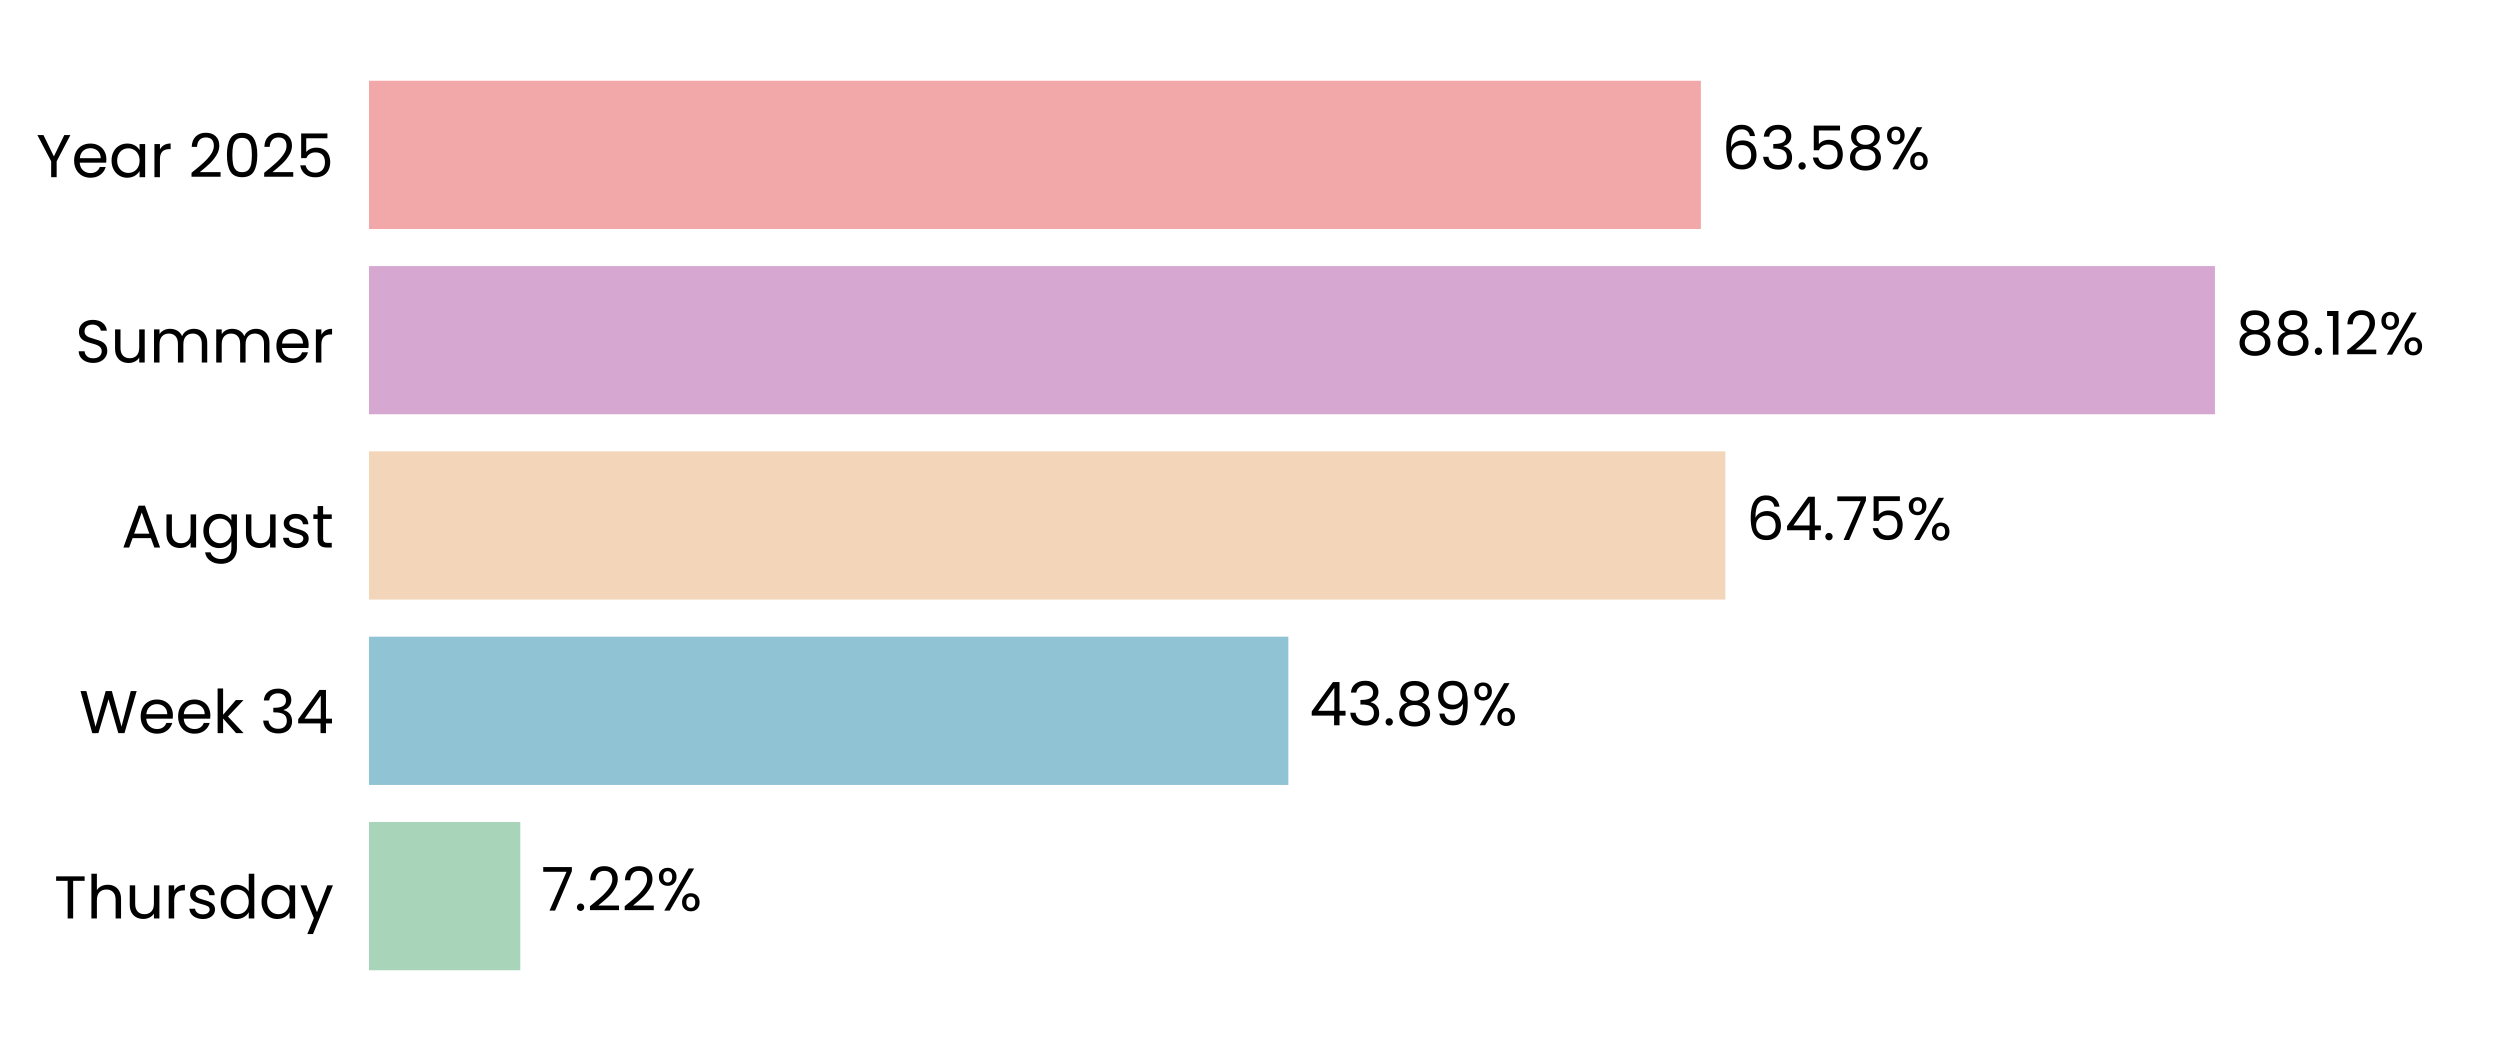
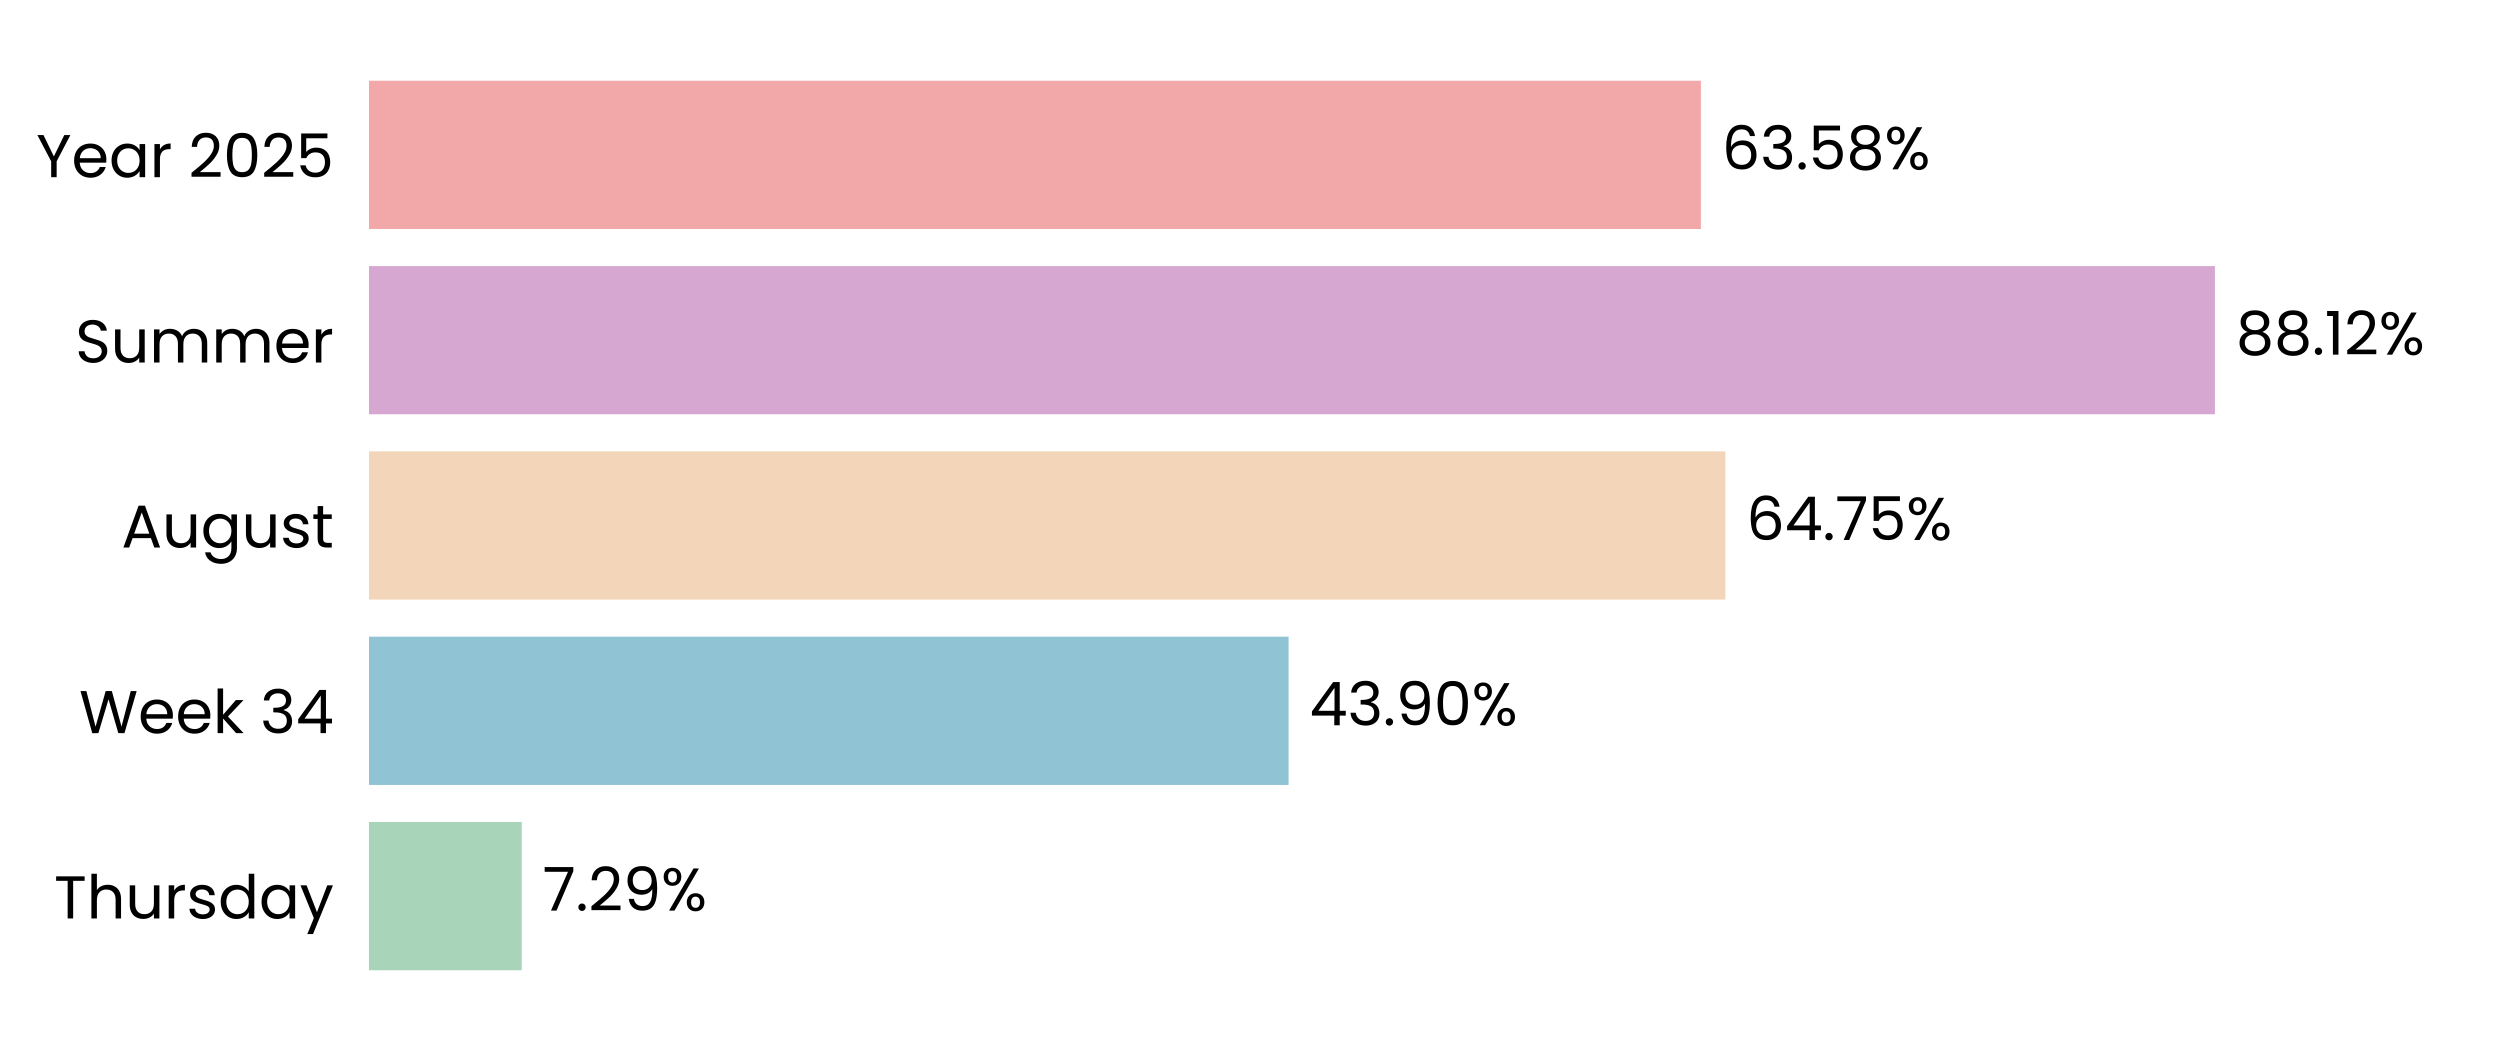
<svg xmlns="http://www.w3.org/2000/svg" xmlns:xlink="http://www.w3.org/1999/xlink" width="496.691pt" height="208.8pt" viewBox="0 0 496.691 208.8" version="1.1">
  <defs>
    <style type="text/css">*{stroke-linejoin: round; stroke-linecap: butt}</style>
  </defs>
  <g id="figure_1">
    <g id="patch_1">
      <path d="M 0 208.8  L 496.691 208.8  L 496.691 0  L 0 0  L 0 208.8  z " style="fill: none" />
    </g>
    <g id="axes_1">
      <g id="patch_2">
        <path d="M 73.311 201.6  L 489.491 201.6  L 489.491 7.2  L 73.311 7.2  L 73.311 201.6  z " style="fill: none" />
      </g>
      <g id="patch_3">
-         <path d="M 73.311 192.764  L 103.369 192.764  L 103.369 163.309  L 73.311 163.309  z " clip-path="url(#p326c6c3337)" style="fill: #a8d5ba" />
+         <path d="M 73.311 192.764  L 103.658 192.764  L 103.658 163.309  L 73.311 163.309  z " clip-path="url(#p67604dcd55)" style="fill: #a8d5ba" />
      </g>
      <g id="patch_4">
-         <path d="M 73.311 155.945  L 255.968 155.945  L 255.968 126.491  L 73.311 126.491  z " clip-path="url(#p326c6c3337)" style="fill: #90c3d4" />
+         <path d="M 73.311 155.945  L 256.009 155.945  L 256.009 126.491  L 73.311 126.491  z " clip-path="url(#p67604dcd55)" style="fill: #90c3d4" />
      </g>
      <g id="patch_5">
-         <path d="M 73.311 119.127  L 342.784 119.127  L 342.784 89.673  L 73.311 89.673  z " clip-path="url(#p326c6c3337)" style="fill: #f3d6ba" />
+         <path d="M 73.311 119.127  L 342.793 119.127  L 342.793 89.673  L 73.311 89.673  z " clip-path="url(#p67604dcd55)" style="fill: #f3d6ba" />
      </g>
      <g id="patch_6">
-         <path d="M 73.311 82.309  L 440.057 82.309  L 440.057 52.855  L 73.311 52.855  z " clip-path="url(#p326c6c3337)" style="fill: #d6a8d1" />
+         <path d="M 73.311 82.309  L 440.06 82.309  L 440.06 52.855  L 73.311 52.855  z " clip-path="url(#p67604dcd55)" style="fill: #d6a8d1" />
      </g>
      <g id="patch_7">
-         <path d="M 73.311 45.491  L 337.924 45.491  L 337.924 16.036  L 73.311 16.036  z " clip-path="url(#p326c6c3337)" style="fill: #f2a8a8" />
+         <path d="M 73.311 45.491  L 337.925 45.491  L 337.925 16.036  L 73.311 16.036  z " clip-path="url(#p67604dcd55)" style="fill: #f2a8a8" />
      </g>
      <g id="matplotlib.axis_1">
        <g id="ytick_1">
          <g id="text_1">
            <g transform="translate(10.74188 182.4764) scale(0.12 -0.12)">
              <defs>
                <path id="Poppins-Regular-54" d="M 3238 4461  L 3238 3987  L 2022 3987  L 2022 0  L 1440 0  L 1440 3987  L 218 3987  L 218 4461  L 3238 4461  z " transform="scale(0.015625)" />
                <path id="Poppins-Regular-68" d="M 2234 3571  Q 2630 3571 2950 3401  Q 3270 3232 3452 2893  Q 3635 2554 3635 2067  L 3635 0  L 3059 0  L 3059 1984  Q 3059 2509 2796 2787  Q 2534 3066 2080 3066  Q 1619 3066 1347 2778  Q 1075 2490 1075 1939  L 1075 0  L 493 0  L 493 4736  L 1075 4736  L 1075 3008  Q 1248 3277 1552 3424  Q 1856 3571 2234 3571  z " transform="scale(0.015625)" />
                <path id="Poppins-Regular-75" d="M 3603 3507  L 3603 0  L 3021 0  L 3021 518  Q 2854 250 2556 99  Q 2259 -51 1901 -51  Q 1491 -51 1164 118  Q 838 288 649 627  Q 461 966 461 1453  L 461 3507  L 1037 3507  L 1037 1530  Q 1037 1011 1299 732  Q 1562 454 2016 454  Q 2483 454 2752 742  Q 3021 1030 3021 1581  L 3021 3507  L 3603 3507  z " transform="scale(0.015625)" />
                <path id="Poppins-Regular-72" d="M 1075 2938  Q 1229 3238 1513 3404  Q 1798 3571 2208 3571  L 2208 2970  L 2054 2970  Q 1075 2970 1075 1907  L 1075 0  L 493 0  L 493 3507  L 1075 3507  L 1075 2938  z " transform="scale(0.015625)" />
                <path id="Poppins-Regular-73" d="M 1734 -58  Q 1331 -58 1011 80  Q 691 218 505 464  Q 320 710 301 1030  L 902 1030  Q 928 768 1149 601  Q 1370 435 1728 435  Q 2061 435 2253 582  Q 2445 730 2445 954  Q 2445 1184 2240 1296  Q 2035 1408 1606 1517  Q 1216 1619 969 1724  Q 723 1830 547 2038  Q 371 2246 371 2586  Q 371 2854 531 3078  Q 691 3302 985 3433  Q 1280 3565 1658 3565  Q 2240 3565 2598 3270  Q 2957 2976 2982 2464  L 2400 2464  Q 2381 2739 2179 2905  Q 1978 3072 1638 3072  Q 1325 3072 1139 2937  Q 954 2803 954 2586  Q 954 2413 1066 2301  Q 1178 2189 1347 2121  Q 1517 2054 1818 1971  Q 2195 1869 2432 1769  Q 2669 1670 2838 1472  Q 3008 1274 3014 954  Q 3014 666 2854 435  Q 2694 205 2403 73  Q 2112 -58 1734 -58  z " transform="scale(0.015625)" />
                <path id="Poppins-Regular-64" d="M 275 1766  Q 275 2304 492 2710  Q 710 3117 1091 3341  Q 1472 3565 1946 3565  Q 2355 3565 2707 3376  Q 3059 3187 3245 2880  L 3245 4736  L 3834 4736  L 3834 0  L 3245 0  L 3245 659  Q 3072 346 2733 144  Q 2394 -58 1939 -58  Q 1472 -58 1091 172  Q 710 403 492 819  Q 275 1235 275 1766  z M 3245 1760  Q 3245 2157 3085 2451  Q 2925 2746 2653 2902  Q 2381 3059 2054 3059  Q 1728 3059 1459 2905  Q 1190 2752 1030 2457  Q 870 2163 870 1766  Q 870 1363 1030 1065  Q 1190 768 1459 611  Q 1728 454 2054 454  Q 2381 454 2653 611  Q 2925 768 3085 1065  Q 3245 1363 3245 1760  z " transform="scale(0.015625)" />
                <path id="Poppins-Regular-61" d="M 275 1766  Q 275 2304 492 2710  Q 710 3117 1091 3341  Q 1472 3565 1939 3565  Q 2400 3565 2739 3366  Q 3078 3168 3245 2867  L 3245 3507  L 3834 3507  L 3834 0  L 3245 0  L 3245 653  Q 3072 346 2729 144  Q 2387 -58 1933 -58  Q 1466 -58 1088 172  Q 710 403 492 819  Q 275 1235 275 1766  z M 3245 1760  Q 3245 2157 3085 2451  Q 2925 2746 2653 2902  Q 2381 3059 2054 3059  Q 1728 3059 1459 2905  Q 1190 2752 1030 2457  Q 870 2163 870 1766  Q 870 1363 1030 1065  Q 1190 768 1459 611  Q 1728 454 2054 454  Q 2381 454 2653 611  Q 2925 768 3085 1065  Q 3245 1363 3245 1760  z " transform="scale(0.015625)" />
                <path id="Poppins-Regular-79" d="M 3514 3507  L 1402 -1651  L 800 -1651  L 1491 38  L 77 3507  L 723 3507  L 1824 666  L 2912 3507  L 3514 3507  z " transform="scale(0.015625)" />
              </defs>
              <use xlink:href="#Poppins-Regular-54" />
              <use xlink:href="#Poppins-Regular-68" transform="translate(54.09999 0)" />
              <use xlink:href="#Poppins-Regular-75" transform="translate(118.1 0)" />
              <use xlink:href="#Poppins-Regular-72" transform="translate(182.1 0)" />
              <use xlink:href="#Poppins-Regular-73" transform="translate(219.3999 0)" />
              <use xlink:href="#Poppins-Regular-64" transform="translate(271.5999 0)" />
              <use xlink:href="#Poppins-Regular-61" transform="translate(339.1999 0)" />
              <use xlink:href="#Poppins-Regular-79" transform="translate(406.7999 0)" />
            </g>
          </g>
        </g>
        <g id="ytick_2">
          <g id="text_2">
            <g transform="translate(15.71813 145.6582) scale(0.12 -0.12)">
              <defs>
                <path id="Poppins-Regular-57" d="M 6099 4461  L 4806 0  L 4154 0  L 3117 3590  L 2042 0  L 1395 -6  L 147 4461  L 768 4461  L 1741 678  L 2816 4461  L 3469 4461  L 4493 691  L 5472 4461  L 6099 4461  z " transform="scale(0.015625)" />
                <path id="Poppins-Regular-65" d="M 3693 1888  Q 3693 1722 3674 1536  L 870 1536  Q 902 1018 1225 726  Q 1549 435 2010 435  Q 2387 435 2640 611  Q 2893 787 2995 1082  L 3622 1082  Q 3482 576 3059 259  Q 2637 -58 2010 -58  Q 1510 -58 1116 166  Q 723 390 499 803  Q 275 1216 275 1760  Q 275 2304 492 2713  Q 710 3123 1104 3344  Q 1498 3565 2010 3565  Q 2509 3565 2893 3347  Q 3277 3130 3485 2749  Q 3693 2368 3693 1888  z M 3091 2010  Q 3091 2342 2944 2582  Q 2797 2822 2544 2947  Q 2291 3072 1984 3072  Q 1542 3072 1232 2790  Q 922 2509 877 2010  L 3091 2010  z " transform="scale(0.015625)" />
                <path id="Poppins-Regular-6b" d="M 2451 0  L 1075 1549  L 1075 0  L 493 0  L 493 4736  L 1075 4736  L 1075 1952  L 2426 3507  L 3238 3507  L 1587 1760  L 3245 0  L 2451 0  z " transform="scale(0.015625)" />
                <path id="Poppins-Regular-20" transform="scale(0.015625)" />
                <path id="Poppins-Regular-33" d="M 384 3462  Q 429 4051 838 4384  Q 1248 4717 1901 4717  Q 2336 4717 2653 4560  Q 2970 4403 3133 4134  Q 3296 3866 3296 3526  Q 3296 3130 3069 2842  Q 2842 2554 2477 2470  L 2477 2438  Q 2893 2336 3136 2035  Q 3379 1734 3379 1248  Q 3379 883 3212 592  Q 3046 301 2713 134  Q 2381 -32 1914 -32  Q 1235 -32 800 323  Q 365 678 314 1331  L 877 1331  Q 922 947 1190 704  Q 1459 461 1907 461  Q 2355 461 2588 694  Q 2822 928 2822 1299  Q 2822 1779 2502 1990  Q 2182 2202 1536 2202  L 1389 2202  L 1389 2688  L 1542 2688  Q 2131 2694 2432 2883  Q 2733 3072 2733 3469  Q 2733 3808 2512 4013  Q 2291 4218 1882 4218  Q 1485 4218 1241 4013  Q 998 3808 954 3462  L 384 3462  z " transform="scale(0.015625)" />
                <path id="Poppins-Regular-34" d="M 256 1030  L 256 1472  L 2502 4582  L 3200 4582  L 3200 1536  L 3840 1536  L 3840 1030  L 3200 1030  L 3200 0  L 2624 0  L 2624 1030  L 256 1030  z M 2650 3974  L 928 1536  L 2650 1536  L 2650 3974  z " transform="scale(0.015625)" />
              </defs>
              <use xlink:href="#Poppins-Regular-57" />
              <use xlink:href="#Poppins-Regular-65" transform="translate(97.59999 0)" />
              <use xlink:href="#Poppins-Regular-65" transform="translate(159.6 0)" />
              <use xlink:href="#Poppins-Regular-6b" transform="translate(221.6 0)" />
              <use xlink:href="#Poppins-Regular-20" transform="translate(273.0999 0)" />
              <use xlink:href="#Poppins-Regular-33" transform="translate(299.7999 0)" />
              <use xlink:href="#Poppins-Regular-34" transform="translate(358.6999 0)" />
            </g>
          </g>
        </g>
        <g id="ytick_3">
          <g id="text_3">
            <g transform="translate(24.11812 108.78) scale(0.12 -0.12)">
              <defs>
                <path id="Poppins-Regular-41" d="M 3130 992  L 1184 992  L 826 0  L 211 0  L 1824 4435  L 2496 4435  L 4102 0  L 3488 0  L 3130 992  z M 2963 1466  L 2157 3718  L 1350 1466  L 2963 1466  z " transform="scale(0.015625)" />
                <path id="Poppins-Regular-67" d="M 1939 3565  Q 2394 3565 2736 3366  Q 3078 3168 3245 2867  L 3245 3507  L 3834 3507  L 3834 -77  Q 3834 -557 3629 -931  Q 3424 -1306 3043 -1517  Q 2662 -1728 2157 -1728  Q 1466 -1728 1005 -1401  Q 544 -1075 461 -512  L 1037 -512  Q 1133 -832 1433 -1027  Q 1734 -1222 2157 -1222  Q 2637 -1222 2941 -921  Q 3245 -621 3245 -77  L 3245 659  Q 3072 352 2733 147  Q 2394 -58 1939 -58  Q 1472 -58 1091 172  Q 710 403 492 819  Q 275 1235 275 1766  Q 275 2304 492 2710  Q 710 3117 1091 3341  Q 1472 3565 1939 3565  z M 3245 1760  Q 3245 2157 3085 2451  Q 2925 2746 2653 2902  Q 2381 3059 2054 3059  Q 1728 3059 1459 2905  Q 1190 2752 1030 2457  Q 870 2163 870 1766  Q 870 1363 1030 1065  Q 1190 768 1459 611  Q 1728 454 2054 454  Q 2381 454 2653 611  Q 2925 768 3085 1065  Q 3245 1363 3245 1760  z " transform="scale(0.015625)" />
                <path id="Poppins-Regular-74" d="M 1203 3027  L 1203 960  Q 1203 704 1312 598  Q 1421 493 1690 493  L 2118 493  L 2118 0  L 1594 0  Q 1107 0 864 224  Q 621 448 621 960  L 621 3027  L 166 3027  L 166 3507  L 621 3507  L 621 4390  L 1203 4390  L 1203 3507  L 2118 3507  L 2118 3027  L 1203 3027  z " transform="scale(0.015625)" />
              </defs>
              <use xlink:href="#Poppins-Regular-41" />
              <use xlink:href="#Poppins-Regular-75" transform="translate(67.39999 0)" />
              <use xlink:href="#Poppins-Regular-67" transform="translate(131.4 0)" />
              <use xlink:href="#Poppins-Regular-75" transform="translate(199 0)" />
              <use xlink:href="#Poppins-Regular-73" transform="translate(263 0)" />
              <use xlink:href="#Poppins-Regular-74" transform="translate(315.2 0)" />
            </g>
          </g>
        </g>
        <g id="ytick_4">
          <g id="text_4">
            <g transform="translate(14.95125 72.02182) scale(0.12 -0.12)">
              <defs>
                <path id="Poppins-Regular-53" d="M 1907 -45  Q 1466 -45 1117 112  Q 768 269 569 547  Q 371 826 365 1190  L 986 1190  Q 1018 877 1245 662  Q 1472 448 1907 448  Q 2323 448 2563 656  Q 2803 864 2803 1190  Q 2803 1446 2662 1606  Q 2522 1766 2310 1849  Q 2099 1933 1741 2029  Q 1299 2144 1033 2259  Q 768 2374 579 2620  Q 390 2867 390 3283  Q 390 3648 576 3929  Q 762 4211 1098 4364  Q 1434 4518 1869 4518  Q 2496 4518 2896 4204  Q 3296 3891 3347 3373  L 2707 3373  Q 2675 3629 2438 3824  Q 2202 4019 1811 4019  Q 1446 4019 1216 3830  Q 986 3642 986 3302  Q 986 3059 1123 2905  Q 1261 2752 1462 2672  Q 1664 2592 2029 2490  Q 2470 2368 2739 2249  Q 3008 2131 3200 1884  Q 3392 1638 3392 1216  Q 3392 890 3219 602  Q 3046 314 2707 134  Q 2368 -45 1907 -45  z " transform="scale(0.015625)" />
                <path id="Poppins-Regular-6d" d="M 4710 3571  Q 5120 3571 5440 3401  Q 5760 3232 5945 2893  Q 6131 2554 6131 2067  L 6131 0  L 5555 0  L 5555 1984  Q 5555 2509 5296 2787  Q 5037 3066 4595 3066  Q 4141 3066 3872 2774  Q 3603 2483 3603 1933  L 3603 0  L 3027 0  L 3027 1984  Q 3027 2509 2768 2787  Q 2509 3066 2067 3066  Q 1613 3066 1344 2774  Q 1075 2483 1075 1933  L 1075 0  L 493 0  L 493 3507  L 1075 3507  L 1075 3002  Q 1248 3277 1539 3424  Q 1830 3571 2182 3571  Q 2624 3571 2963 3372  Q 3302 3174 3469 2790  Q 3616 3162 3955 3366  Q 4294 3571 4710 3571  z " transform="scale(0.015625)" />
              </defs>
              <use xlink:href="#Poppins-Regular-53" />
              <use xlink:href="#Poppins-Regular-75" transform="translate(58.7 0)" />
              <use xlink:href="#Poppins-Regular-6d" transform="translate(122.7 0)" />
              <use xlink:href="#Poppins-Regular-6d" transform="translate(225.7 0)" />
              <use xlink:href="#Poppins-Regular-65" transform="translate(328.7 0)" />
              <use xlink:href="#Poppins-Regular-72" transform="translate(390.6999 0)" />
            </g>
          </g>
        </g>
        <g id="ytick_5">
          <g id="text_5">
            <g transform="translate(7.2 35.20364) scale(0.12 -0.12)">
              <defs>
                <path id="Poppins-Regular-59" d="M 3616 4461  L 2163 1683  L 2163 0  L 1581 0  L 1581 1683  L 122 4461  L 768 4461  L 1869 2202  L 2970 4461  L 3616 4461  z " transform="scale(0.015625)" />
                <path id="Poppins-Regular-32" d="M 326 467  Q 1139 1120 1600 1539  Q 2061 1958 2377 2416  Q 2694 2874 2694 3315  Q 2694 3731 2492 3971  Q 2291 4211 1843 4211  Q 1408 4211 1168 3939  Q 928 3667 909 3213  L 346 3213  Q 371 3930 780 4320  Q 1190 4710 1837 4710  Q 2496 4710 2883 4345  Q 3270 3981 3270 3341  Q 3270 2810 2953 2307  Q 2637 1805 2233 1424  Q 1830 1043 1203 538  L 3405 538  L 3405 51  L 326 51  L 326 467  z " transform="scale(0.015625)" />
                <path id="Poppins-Regular-30" d="M 397 2362  Q 397 3462 755 4080  Q 1114 4698 2010 4698  Q 2899 4698 3257 4080  Q 3616 3462 3616 2362  Q 3616 1242 3257 621  Q 2899 0 2010 0  Q 1114 0 755 621  Q 397 1242 397 2362  z M 3040 2362  Q 3040 2918 2966 3305  Q 2893 3693 2665 3929  Q 2438 4166 2010 4166  Q 1574 4166 1347 3929  Q 1120 3693 1046 3305  Q 973 2918 973 2362  Q 973 1786 1046 1395  Q 1120 1005 1347 768  Q 1574 531 2010 531  Q 2438 531 2665 768  Q 2893 1005 2966 1395  Q 3040 1786 3040 2362  z " transform="scale(0.015625)" />
                <path id="Poppins-Regular-35" d="M 3347 4122  L 1101 4122  L 1101 2662  Q 1248 2867 1536 2998  Q 1824 3130 2157 3130  Q 2688 3130 3021 2909  Q 3354 2688 3498 2339  Q 3642 1990 3642 1600  Q 3642 1139 3469 774  Q 3296 410 2941 198  Q 2586 -13 2061 -13  Q 1389 -13 973 332  Q 557 678 467 1254  L 1037 1254  Q 1120 890 1389 685  Q 1658 480 2067 480  Q 2573 480 2829 784  Q 3085 1088 3085 1587  Q 3085 2086 2829 2358  Q 2573 2630 2074 2630  Q 1734 2630 1481 2467  Q 1229 2304 1114 2022  L 563 2022  L 563 4634  L 3347 4634  L 3347 4122  z " transform="scale(0.015625)" />
              </defs>
              <use xlink:href="#Poppins-Regular-59" />
              <use xlink:href="#Poppins-Regular-65" transform="translate(58.39999 0)" />
              <use xlink:href="#Poppins-Regular-61" transform="translate(120.4 0)" />
              <use xlink:href="#Poppins-Regular-72" transform="translate(188 0)" />
              <use xlink:href="#Poppins-Regular-20" transform="translate(225.3 0)" />
              <use xlink:href="#Poppins-Regular-32" transform="translate(252 0)" />
              <use xlink:href="#Poppins-Regular-30" transform="translate(309.4999 0)" />
              <use xlink:href="#Poppins-Regular-32" transform="translate(372.2999 0)" />
              <use xlink:href="#Poppins-Regular-35" transform="translate(429.7999 0)" />
            </g>
          </g>
        </g>
      </g>
      <g id="text_6">
-         <g transform="translate(107.5305 180.9164) scale(0.12 -0.12)">
+         <g transform="translate(107.8195 180.9164) scale(0.12 -0.12)">
          <defs>
            <path id="Poppins-Regular-37" d="M 3245 4173  L 1466 0  L 877 0  L 2682 4115  L 211 4115  L 211 4614  L 3245 4614  L 3245 4173  z " transform="scale(0.015625)" />
            <path id="Poppins-Regular-2e" d="M 678 -38  Q 512 -38 397 77  Q 282 192 282 358  Q 282 525 397 640  Q 512 755 678 755  Q 838 755 950 640  Q 1062 525 1062 358  Q 1062 192 950 77  Q 838 -38 678 -38  z " transform="scale(0.015625)" />
+             <path id="Poppins-Regular-39" d="M 1146 1242  Q 1210 877 1443 678  Q 1677 480 2074 480  Q 2605 480 2857 896  Q 3110 1312 3098 2298  Q 2963 2010 2649 1846  Q 2336 1683 1952 1683  Q 1523 1683 1187 1859  Q 851 2035 659 2374  Q 467 2714 467 3194  Q 467 3878 864 4297  Q 1261 4717 1990 4717  Q 2886 4717 3248 4134  Q 3610 3552 3610 2400  Q 3610 1594 3466 1069  Q 3322 544 2979 269  Q 2637 -6 2042 -6  Q 1389 -6 1024 346  Q 659 698 608 1242  L 1146 1242  z M 2048 2176  Q 2477 2176 2752 2441  Q 3027 2707 3027 3162  Q 3027 3642 2758 3936  Q 2490 4230 2003 4230  Q 1555 4230 1289 3948  Q 1024 3667 1024 3206  Q 1024 2739 1286 2457  Q 1549 2176 2048 2176  z " transform="scale(0.015625)" />
            <path id="Poppins-Regular-25" d="M 269 3584  Q 269 4019 531 4278  Q 794 4538 1203 4538  Q 1613 4538 1875 4278  Q 2138 4019 2138 3584  Q 2138 3142 1875 2883  Q 1613 2624 1203 2624  Q 794 2624 531 2883  Q 269 3142 269 3584  z M 4006 4467  L 1414 0  L 838 0  L 3430 4467  L 4006 4467  z M 1203 4179  Q 986 4179 861 4028  Q 736 3878 736 3584  Q 736 3290 861 3136  Q 986 2982 1203 2982  Q 1421 2982 1549 3139  Q 1677 3296 1677 3584  Q 1677 3878 1549 4028  Q 1421 4179 1203 4179  z M 2720 883  Q 2720 1325 2982 1584  Q 3245 1843 3654 1843  Q 4064 1843 4323 1584  Q 4582 1325 4582 883  Q 4582 448 4323 185  Q 4064 -77 3654 -77  Q 3245 -77 2982 182  Q 2720 442 2720 883  z M 3648 1478  Q 3430 1478 3302 1328  Q 3174 1178 3174 883  Q 3174 595 3302 444  Q 3430 294 3648 294  Q 3866 294 3994 444  Q 4122 595 4122 883  Q 4122 1178 3994 1328  Q 3866 1478 3648 1478  z " transform="scale(0.015625)" />
          </defs>
          <use xlink:href="#Poppins-Regular-37" />
          <use xlink:href="#Poppins-Regular-2e" transform="translate(54.59999 0)" />
          <use xlink:href="#Poppins-Regular-32" transform="translate(75.59998 0)" />
-           <use xlink:href="#Poppins-Regular-32" transform="translate(133.1 0)" />
-           <use xlink:href="#Poppins-Regular-25" transform="translate(190.5999 0)" />
+           <use xlink:href="#Poppins-Regular-39" transform="translate(133.1 0)" />
+           <use xlink:href="#Poppins-Regular-25" transform="translate(196.0999 0)" />
        </g>
      </g>
      <g id="text_7">
-         <g transform="translate(260.1298 144.0982) scale(0.12 -0.12)">
-           <defs>
-             <path id="Poppins-Regular-38" d="M 1242 2406  Q 883 2547 691 2816  Q 499 3085 499 3469  Q 499 3814 672 4092  Q 845 4371 1187 4534  Q 1530 4698 2016 4698  Q 2502 4698 2844 4534  Q 3187 4371 3363 4092  Q 3539 3814 3539 3469  Q 3539 3098 3340 2819  Q 3142 2541 2797 2406  Q 3194 2285 3427 1981  Q 3661 1677 3661 1248  Q 3661 832 3456 521  Q 3251 211 2876 41  Q 2502 -128 2016 -128  Q 1530 -128 1162 41  Q 794 211 589 521  Q 384 832 384 1248  Q 384 1677 614 1984  Q 845 2291 1242 2406  z M 2976 3398  Q 2976 3789 2720 4000  Q 2464 4211 2016 4211  Q 1574 4211 1318 4000  Q 1062 3789 1062 3392  Q 1062 3034 1328 2816  Q 1594 2598 2016 2598  Q 2445 2598 2710 2819  Q 2976 3040 2976 3398  z M 2016 2150  Q 1542 2150 1241 1929  Q 941 1709 941 1267  Q 941 858 1232 608  Q 1523 358 2016 358  Q 2509 358 2797 608  Q 3085 858 3085 1267  Q 3085 1696 2790 1923  Q 2496 2150 2016 2150  z " transform="scale(0.015625)" />
-             <path id="Poppins-Regular-39" d="M 1146 1242  Q 1210 877 1443 678  Q 1677 480 2074 480  Q 2605 480 2857 896  Q 3110 1312 3098 2298  Q 2963 2010 2649 1846  Q 2336 1683 1952 1683  Q 1523 1683 1187 1859  Q 851 2035 659 2374  Q 467 2714 467 3194  Q 467 3878 864 4297  Q 1261 4717 1990 4717  Q 2886 4717 3248 4134  Q 3610 3552 3610 2400  Q 3610 1594 3466 1069  Q 3322 544 2979 269  Q 2637 -6 2042 -6  Q 1389 -6 1024 346  Q 659 698 608 1242  L 1146 1242  z M 2048 2176  Q 2477 2176 2752 2441  Q 3027 2707 3027 3162  Q 3027 3642 2758 3936  Q 2490 4230 2003 4230  Q 1555 4230 1289 3948  Q 1024 3667 1024 3206  Q 1024 2739 1286 2457  Q 1549 2176 2048 2176  z " transform="scale(0.015625)" />
-           </defs>
+         <g transform="translate(260.1711 144.0982) scale(0.12 -0.12)">
          <use xlink:href="#Poppins-Regular-34" />
          <use xlink:href="#Poppins-Regular-33" transform="translate(62.89999 0)" />
          <use xlink:href="#Poppins-Regular-2e" transform="translate(121.8 0)" />
-           <use xlink:href="#Poppins-Regular-38" transform="translate(142.8 0)" />
-           <use xlink:href="#Poppins-Regular-39" transform="translate(205.9 0)" />
-           <use xlink:href="#Poppins-Regular-25" transform="translate(268.8999 0)" />
+           <use xlink:href="#Poppins-Regular-39" transform="translate(142.8 0)" />
+           <use xlink:href="#Poppins-Regular-30" transform="translate(205.8 0)" />
+           <use xlink:href="#Poppins-Regular-25" transform="translate(268.5999 0)" />
        </g>
      </g>
      <g id="text_8">
-         <g transform="translate(346.9459 107.28) scale(0.12 -0.12)">
+         <g transform="translate(346.9552 107.28) scale(0.12 -0.12)">
          <defs>
            <path id="Poppins-Regular-36" d="M 2976 3526  Q 2835 4237 2099 4237  Q 1530 4237 1248 3798  Q 966 3360 973 2355  Q 1120 2688 1462 2877  Q 1805 3066 2227 3066  Q 2886 3066 3280 2656  Q 3674 2246 3674 1523  Q 3674 1088 3504 742  Q 3334 397 2992 192  Q 2650 -13 2163 -13  Q 1504 -13 1133 281  Q 762 576 614 1094  Q 467 1613 467 2374  Q 467 4723 2106 4723  Q 2733 4723 3091 4384  Q 3450 4045 3514 3526  L 2976 3526  z M 2106 2573  Q 1830 2573 1587 2461  Q 1344 2349 1193 2121  Q 1043 1894 1043 1568  Q 1043 1082 1324 778  Q 1606 474 2131 474  Q 2579 474 2844 752  Q 3110 1030 3110 1504  Q 3110 2003 2854 2288  Q 2598 2573 2106 2573  z " transform="scale(0.015625)" />
          </defs>
          <use xlink:href="#Poppins-Regular-36" />
          <use xlink:href="#Poppins-Regular-34" transform="translate(63.49999 0)" />
          <use xlink:href="#Poppins-Regular-2e" transform="translate(126.4 0)" />
          <use xlink:href="#Poppins-Regular-37" transform="translate(147.4 0)" />
          <use xlink:href="#Poppins-Regular-35" transform="translate(202 0)" />
          <use xlink:href="#Poppins-Regular-25" transform="translate(264.7999 0)" />
        </g>
      </g>
      <g id="text_9">
-         <g transform="translate(444.2191 70.46182) scale(0.12 -0.12)">
+         <g transform="translate(444.2223 70.46182) scale(0.12 -0.12)">
          <defs>
+             <path id="Poppins-Regular-38" d="M 1242 2406  Q 883 2547 691 2816  Q 499 3085 499 3469  Q 499 3814 672 4092  Q 845 4371 1187 4534  Q 1530 4698 2016 4698  Q 2502 4698 2844 4534  Q 3187 4371 3363 4092  Q 3539 3814 3539 3469  Q 3539 3098 3340 2819  Q 3142 2541 2797 2406  Q 3194 2285 3427 1981  Q 3661 1677 3661 1248  Q 3661 832 3456 521  Q 3251 211 2876 41  Q 2502 -128 2016 -128  Q 1530 -128 1162 41  Q 794 211 589 521  Q 384 832 384 1248  Q 384 1677 614 1984  Q 845 2291 1242 2406  z M 2976 3398  Q 2976 3789 2720 4000  Q 2464 4211 2016 4211  Q 1574 4211 1318 4000  Q 1062 3789 1062 3392  Q 1062 3034 1328 2816  Q 1594 2598 2016 2598  Q 2445 2598 2710 2819  Q 2976 3040 2976 3398  z M 2016 2150  Q 1542 2150 1241 1929  Q 941 1709 941 1267  Q 941 858 1232 608  Q 1523 358 2016 358  Q 2509 358 2797 608  Q 3085 858 3085 1267  Q 3085 1696 2790 1923  Q 2496 2150 2016 2150  z " transform="scale(0.015625)" />
            <path id="Poppins-Regular-31" d="M 243 4096  L 243 4627  L 1446 4627  L 1446 0  L 858 0  L 858 4096  L 243 4096  z " transform="scale(0.015625)" />
          </defs>
          <use xlink:href="#Poppins-Regular-38" />
          <use xlink:href="#Poppins-Regular-38" transform="translate(63.09999 0)" />
          <use xlink:href="#Poppins-Regular-2e" transform="translate(126.2 0)" />
          <use xlink:href="#Poppins-Regular-31" transform="translate(147.2 0)" />
          <use xlink:href="#Poppins-Regular-32" transform="translate(179.2 0)" />
          <use xlink:href="#Poppins-Regular-25" transform="translate(236.6999 0)" />
        </g>
      </g>
      <g id="text_10">
-         <g transform="translate(342.0862 33.64364) scale(0.12 -0.12)">
+         <g transform="translate(342.087 33.64364) scale(0.12 -0.12)">
          <use xlink:href="#Poppins-Regular-36" />
          <use xlink:href="#Poppins-Regular-33" transform="translate(63.49999 0)" />
          <use xlink:href="#Poppins-Regular-2e" transform="translate(122.4 0)" />
          <use xlink:href="#Poppins-Regular-35" transform="translate(143.4 0)" />
          <use xlink:href="#Poppins-Regular-38" transform="translate(206.2 0)" />
          <use xlink:href="#Poppins-Regular-25" transform="translate(269.2999 0)" />
        </g>
      </g>
    </g>
  </g>
  <defs>
-     <clipPath id="p326c6c3337">
+     <clipPath id="p67604dcd55">
      <rect x="73.311" y="7.2" width="416.18" height="194.4" />
    </clipPath>
  </defs>
</svg>
